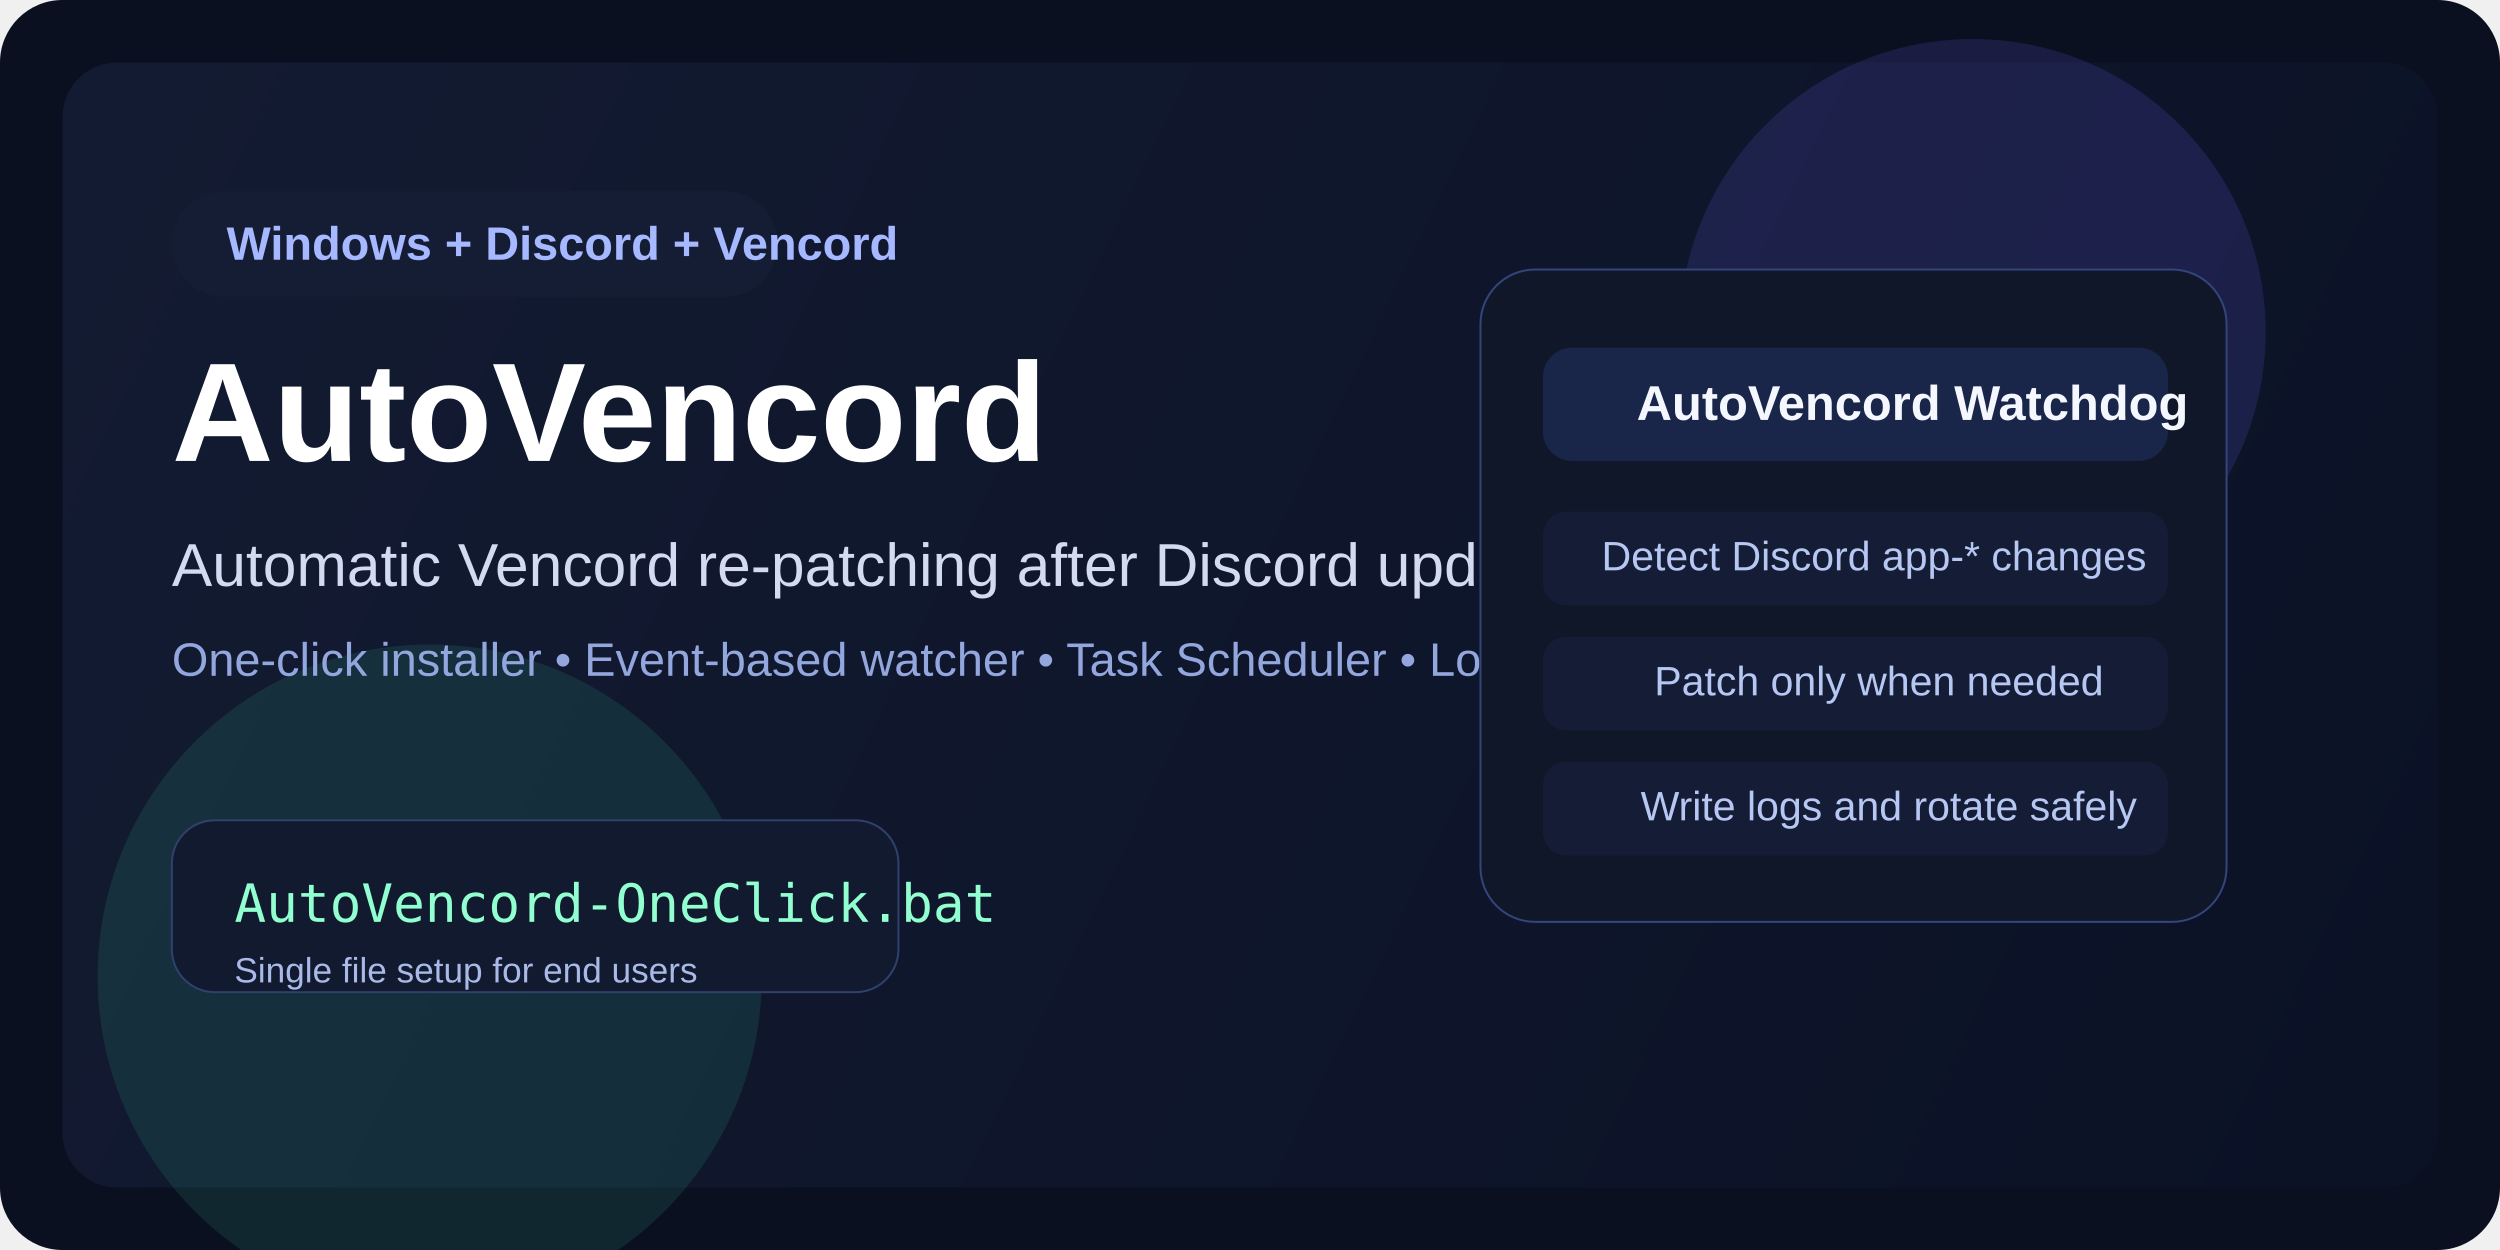
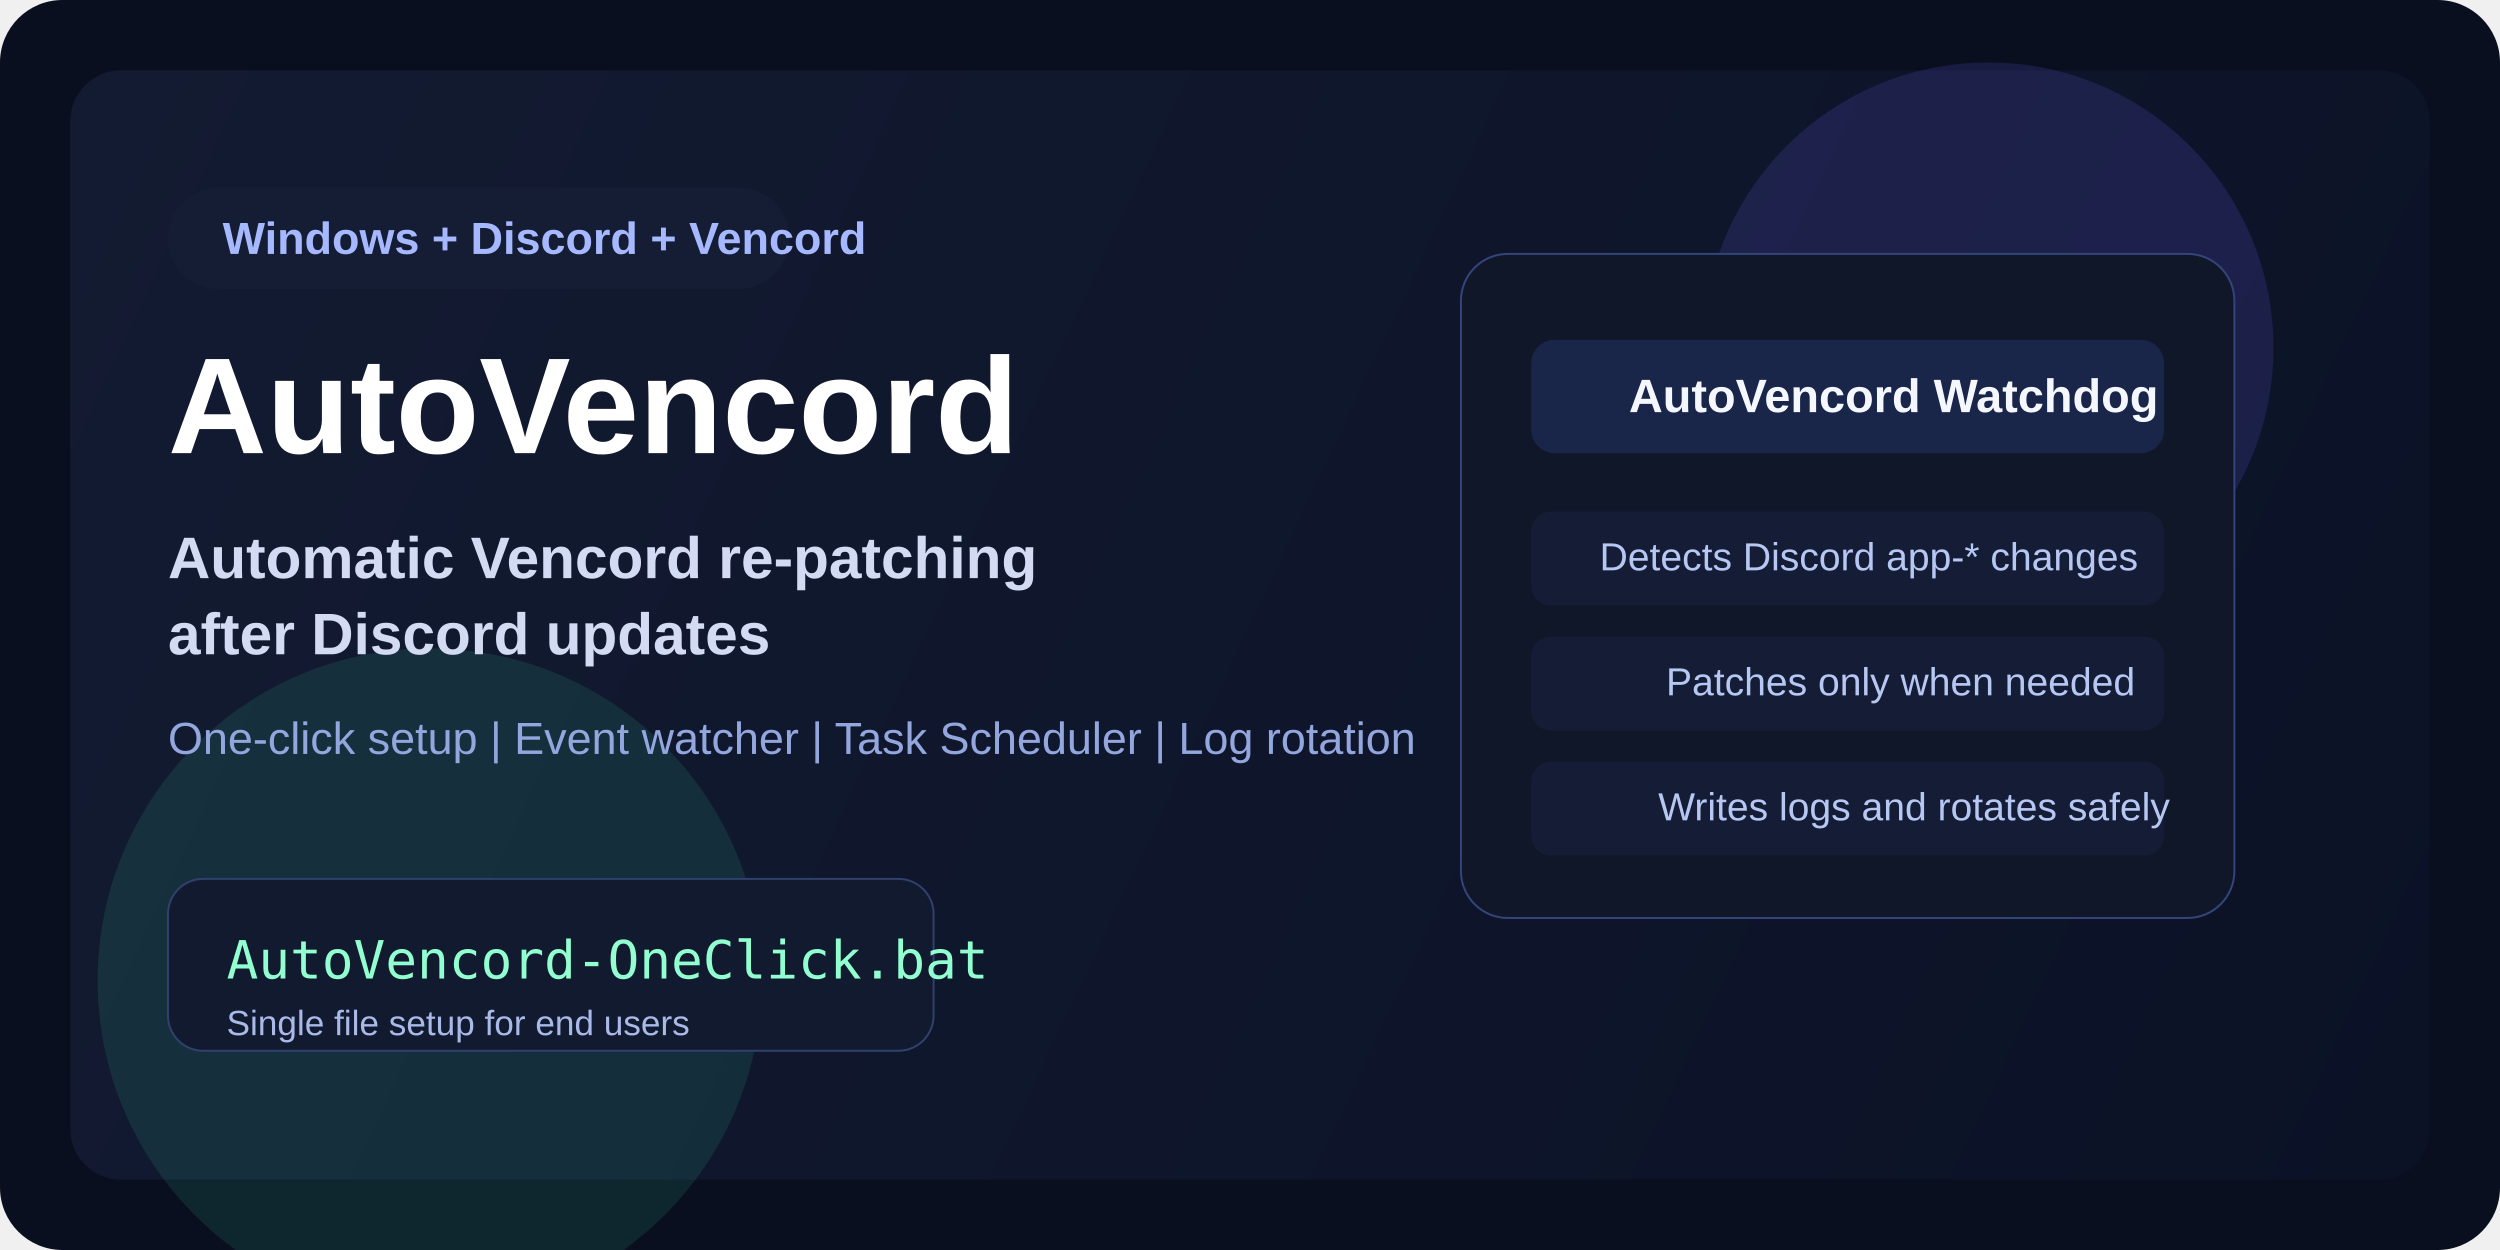
<svg xmlns="http://www.w3.org/2000/svg" width="1280" height="640" viewBox="0 0 1280 640" fill="none">
-   <rect width="1280" height="640" rx="32" fill="#0B1020" />
-   <rect x="32" y="32" width="1216" height="576" rx="28" fill="url(#bg)" />
-   <circle cx="1010" cy="170" r="150" fill="#6D5EF5" fill-opacity="0.16" />
-   <circle cx="220" cy="500" r="170" fill="#38D39F" fill-opacity="0.12" />
-   <rect x="88" y="98" width="310" height="54" rx="27" fill="#151D34" />
-   <text x="116" y="133" fill="#A6B8FF" font-family="Segoe UI, Arial, sans-serif" font-size="24" font-weight="700">Windows + Discord + Vencord</text>
-   <text x="88" y="236" fill="#FFFFFF" font-family="Segoe UI, Arial, sans-serif" font-size="72" font-weight="800">AutoVencord</text>
-   <text x="88" y="300" fill="#D3DBF3" font-family="Segoe UI, Arial, sans-serif" font-size="31" font-weight="500">Automatic Vencord re-patching after Discord updates</text>
-   <text x="88" y="346" fill="#93A7DE" font-family="Segoe UI, Arial, sans-serif" font-size="24" font-weight="500">One-click installer • Event-based watcher • Task Scheduler • Log rotation</text>
-   <rect x="88" y="420" width="372" height="88" rx="22" fill="#121A2F" stroke="#30416E" />
-   <text x="120" y="472" fill="#91FFD0" font-family="Consolas, monospace" font-size="27">AutoVencord-OneClick.bat</text>
-   <text x="120" y="503" fill="#A9B9E8" font-family="Segoe UI, Arial, sans-serif" font-size="18">Single file setup for end users</text>
-   <rect x="758" y="138" width="382" height="334" rx="28" fill="#101729" stroke="#34457C" />
-   <rect x="790" y="178" width="320" height="58" rx="15" fill="#19264A" />
-   <text x="838" y="215" fill="#F5F7FF" font-family="Segoe UI, Arial, sans-serif" font-size="25" font-weight="700">AutoVencord Watchdog</text>
-   <rect x="790" y="262" width="320" height="48" rx="12" fill="#141D35" />
-   <rect x="790" y="326" width="320" height="48" rx="12" fill="#141D35" />
-   <rect x="790" y="390" width="320" height="48" rx="12" fill="#141D35" />
-   <text x="820" y="292" fill="#B7C7F3" font-family="Segoe UI, Arial, sans-serif" font-size="21">Detect Discord app-* changes</text>
-   <text x="847" y="356" fill="#B7C7F3" font-family="Segoe UI, Arial, sans-serif" font-size="21">Patch only when needed</text>
-   <text x="840" y="420" fill="#B7C7F3" font-family="Segoe UI, Arial, sans-serif" font-size="21">Write logs and rotate safely</text>
+   <rect width="1280" height="640" rx="32" fill="#090F1F" />
+   <rect x="36" y="36" width="1208" height="568" rx="26" fill="url(#bg)" />
+   <circle cx="1018" cy="178" r="146" fill="#6D5EF5" fill-opacity="0.16" />
+   <circle cx="220" cy="502" r="170" fill="#38D39F" fill-opacity="0.12" />
+   <rect x="86" y="96" width="318" height="52" rx="26" fill="#151D34" />
+   <text x="114" y="130" fill="#A6B8FF" font-family="Segoe UI, Arial, sans-serif" font-size="23" font-weight="700">Windows + Discord + Vencord</text>
+   <text x="86" y="232" fill="#FFFFFF" font-family="Segoe UI, Arial, sans-serif" font-size="70" font-weight="800">AutoVencord</text>
+   <text x="86" y="296" fill="#D3DBF3" font-family="Segoe UI, Arial, sans-serif" font-size="30" font-weight="600">Automatic Vencord re-patching</text>
+   <text x="86" y="335" fill="#D3DBF3" font-family="Segoe UI, Arial, sans-serif" font-size="30" font-weight="600">after Discord updates</text>
+   <text x="86" y="386" fill="#93A7DE" font-family="Segoe UI, Arial, sans-serif" font-size="23" font-weight="500">One-click setup | Event watcher | Task Scheduler | Log rotation</text>
+   <rect x="86" y="450" width="392" height="88" rx="18" fill="#121A2F" stroke="#30416E" />
+   <text x="116" y="501" fill="#91FFD0" font-family="Consolas, monospace" font-size="27">AutoVencord-OneClick.bat</text>
+   <text x="116" y="530" fill="#A9B9E8" font-family="Segoe UI, Arial, sans-serif" font-size="18">Single file setup for end users</text>
+   <rect x="748" y="130" width="396" height="340" rx="24" fill="#101729" stroke="#34457C" />
+   <rect x="784" y="174" width="324" height="58" rx="12" fill="#19264A" />
+   <text x="834" y="211" fill="#F5F7FF" font-family="Segoe UI, Arial, sans-serif" font-size="24" font-weight="700">AutoVencord Watchdog</text>
+   <rect x="784" y="262" width="324" height="48" rx="10" fill="#141D35" />
+   <rect x="784" y="326" width="324" height="48" rx="10" fill="#141D35" />
+   <rect x="784" y="390" width="324" height="48" rx="10" fill="#141D35" />
+   <text x="819" y="292" fill="#B7C7F3" font-family="Segoe UI, Arial, sans-serif" font-size="20">Detects Discord app-* changes</text>
+   <text x="853" y="356" fill="#B7C7F3" font-family="Segoe UI, Arial, sans-serif" font-size="20">Patches only when needed</text>
+   <text x="849" y="420" fill="#B7C7F3" font-family="Segoe UI, Arial, sans-serif" font-size="20">Writes logs and rotates safely</text>
  <defs>
-     <linearGradient id="bg" x1="52" y1="40" x2="1210" y2="600" gradientUnits="userSpaceOnUse">
+     <linearGradient id="bg" x1="36" y1="36" x2="1244" y2="604" gradientUnits="userSpaceOnUse">
      <stop stop-color="#131B32" />
      <stop offset="1" stop-color="#0B1226" />
    </linearGradient>
  </defs>
</svg>
